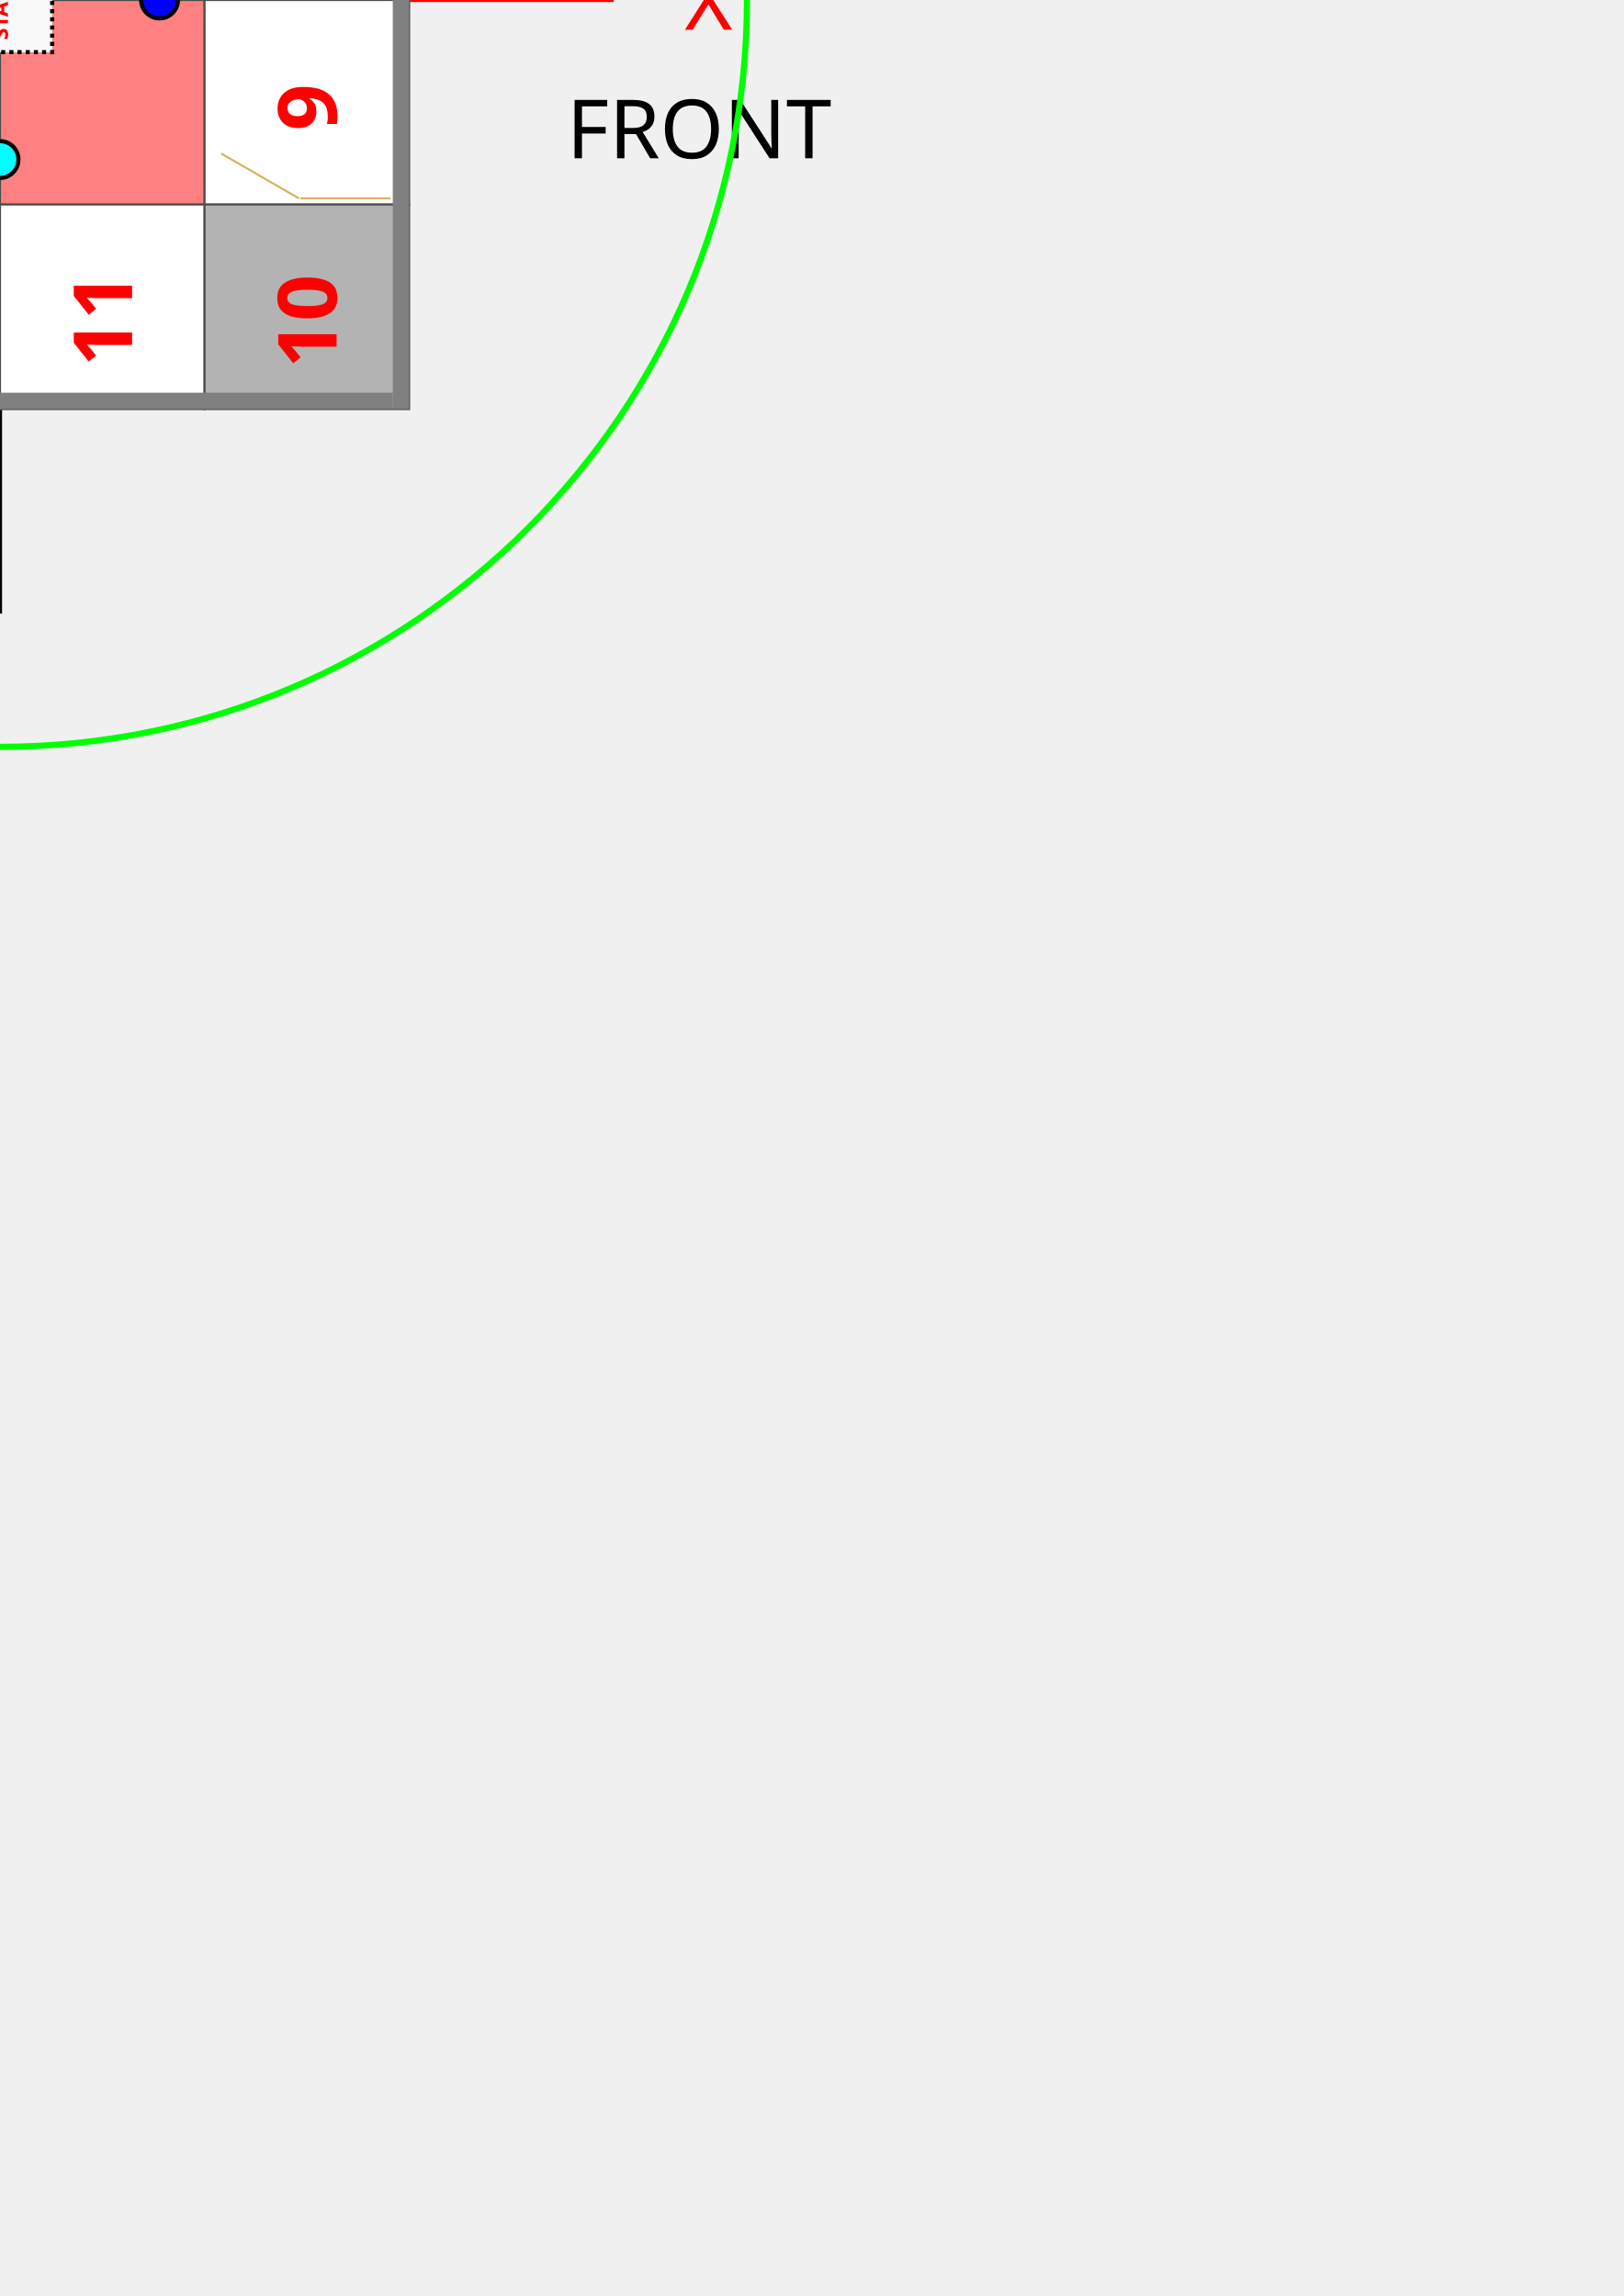
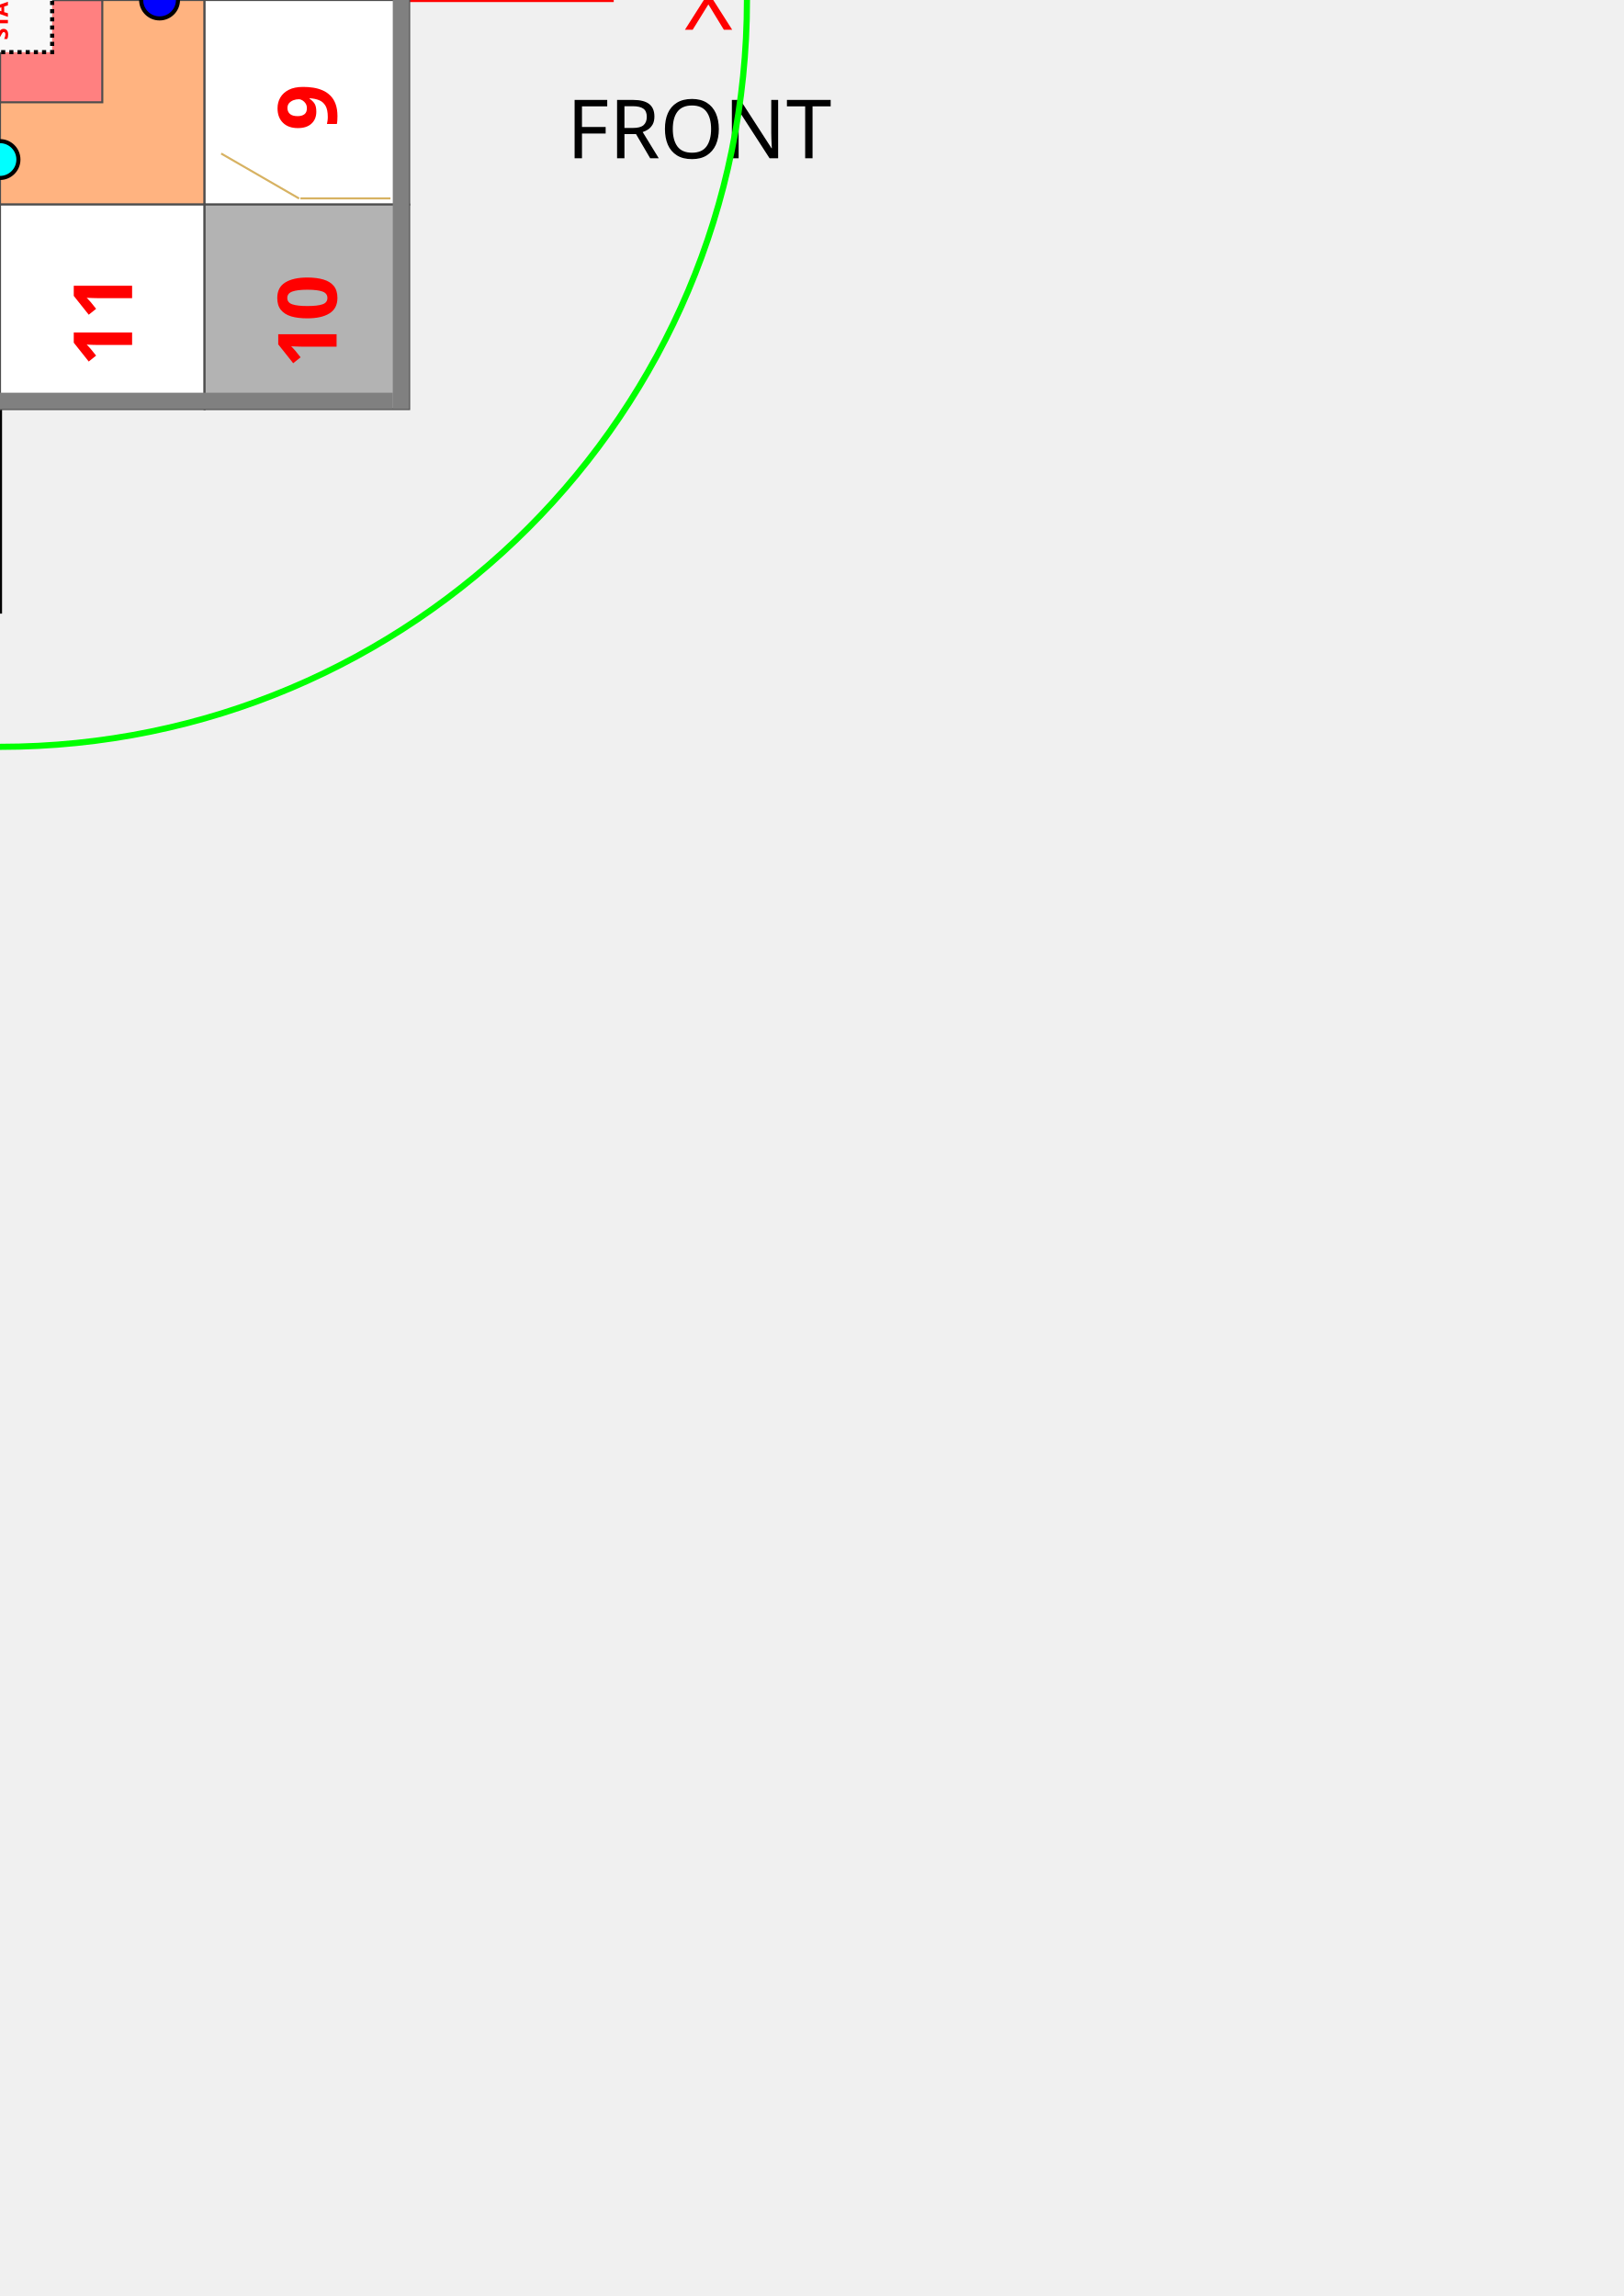
<svg xmlns="http://www.w3.org/2000/svg" width="210mm" height="297mm" viewBox="0 0 210 297" version="1.1" id="svg8">
  <defs id="defs2">
    <marker orient="auto" refY="0" refX="0" id="Arrow1Send" style="overflow:visible">
      <path id="path951" d="M 0,0 5,-5 -12.5,0 5,5 Z" style="fill:#0000ff;fill-opacity:1;fill-rule:evenodd;stroke:#0000ff;stroke-width:1pt;stroke-opacity:1" transform="matrix(-0.2,0,0,-0.2,-1.2,0)" />
    </marker>
    <marker orient="auto" refY="0" refX="0" id="Arrow1Mend" style="overflow:visible">
      <path id="path945" d="M 0,0 5,-5 -12.5,0 5,5 Z" style="fill:#000000;fill-opacity:1;fill-rule:evenodd;stroke:#000000;stroke-width:1pt;stroke-opacity:1" transform="matrix(-0.4,0,0,-0.4,-4,0)" />
    </marker>
    <marker orient="auto" refY="0" refX="0" id="Arrow1Send-7" style="overflow:visible">
      <path id="path951-8" d="M 0,0 5,-5 -12.5,0 5,5 Z" style="fill:#000000;fill-opacity:1;fill-rule:evenodd;stroke:#000000;stroke-width:1pt;stroke-opacity:1" transform="matrix(-0.2,0,0,-0.2,-1.2,0)" />
    </marker>
    <marker orient="auto" refY="0" refX="0" id="Arrow1Send-2" style="overflow:visible">
      <path id="path951-86" d="M 0,0 5,-5 -12.5,0 5,5 Z" style="fill:#0000ff;fill-opacity:1;fill-rule:evenodd;stroke:#0000ff;stroke-width:1pt;stroke-opacity:1" transform="matrix(-0.2,0,0,-0.2,-1.2,0)" />
    </marker>
    <marker orient="auto" refY="0" refX="0" id="Arrow1Send-2-3" style="overflow:visible">
      <path id="path951-86-8" d="M 0,0 5,-5 -12.5,0 5,5 Z" style="fill:#0000ff;fill-opacity:1;fill-rule:evenodd;stroke:#0000ff;stroke-width:1pt;stroke-opacity:1" transform="matrix(-0.2,0,0,-0.2,-1.2,0)" />
    </marker>
    <marker orient="auto" refY="0" refX="0" id="Arrow1Send-6" style="overflow:visible">
      <path id="path951-1" d="M 0,0 5,-5 -12.5,0 5,5 Z" style="fill:#0000ff;fill-opacity:1;fill-rule:evenodd;stroke:#0000ff;stroke-width:1pt;stroke-opacity:1" transform="matrix(-0.2,0,0,-0.2,-1.2,0)" />
    </marker>
    <marker orient="auto" refY="0" refX="0" id="Arrow1Send-1" style="overflow:visible">
      <path id="path951-7" d="M 0,0 5,-5 -12.5,0 5,5 Z" style="fill:#0000ff;fill-opacity:1;fill-rule:evenodd;stroke:#0000ff;stroke-width:1pt;stroke-opacity:1" transform="matrix(-0.2,0,0,-0.2,-1.2,0)" />
    </marker>
    <clipPath clipPathUnits="userSpaceOnUse" id="clipPath1798">
      <rect style="fill:none;fill-opacity:1;stroke:#0000ff;stroke-width:0.265;stroke-miterlimit:4;stroke-dasharray:none;stroke-dashoffset:0;stroke-opacity:1" id="rect1800" width="105.833" height="81.227" x="292.911" y="246.135" />
    </clipPath>
    <marker orient="auto" refY="0" refX="0" id="Arrow1Send-66" style="overflow:visible">
      <path id="path951-6" d="M 0,0 5,-5 -12.5,0 5,5 Z" style="fill:#000000;fill-opacity:1;fill-rule:evenodd;stroke:#000000;stroke-width:1pt;stroke-opacity:1" transform="matrix(-0.2,0,0,-0.2,-1.2,0)" />
    </marker>
    <marker orient="auto" refY="0" refX="0" id="Arrow1Send-6-8" style="overflow:visible">
      <path id="path951-1-5" d="M 0,0 5,-5 -12.5,0 5,5 Z" style="fill:#000000;fill-opacity:1;fill-rule:evenodd;stroke:#000000;stroke-width:1pt;stroke-opacity:1" transform="matrix(-0.2,0,0,-0.2,-1.2,0)" />
    </marker>
    <marker orient="auto" refY="0" refX="0" id="Arrow1Send-1-7" style="overflow:visible">
      <path id="path951-7-2" d="M 0,0 5,-5 -12.5,0 5,5 Z" style="fill:#000000;fill-opacity:1;fill-rule:evenodd;stroke:#000000;stroke-width:1pt;stroke-opacity:1" transform="matrix(-0.2,0,0,-0.2,-1.2,0)" />
    </marker>
  </defs>
  <g id="layer1" transform="translate(0,297)">
    <g id="g849">
      <text xml:space="preserve" style="font-style:normal;font-weight:normal;font-size:10.583px;line-height:1.25;font-family:sans-serif;fill:#ff0000;fill-opacity:1;stroke:none;stroke-width:0.265" x="88.541" y="-293.153" id="text3053">
        <tspan id="tspan3051" x="88.541" y="-293.153" style="fill:#ff0000;stroke-width:0.265">X</tspan>
      </text>
      <text xml:space="preserve" style="font-style:normal;font-weight:normal;font-size:10.583px;line-height:1.25;font-family:sans-serif;fill:#00ff00;fill-opacity:1;stroke:none;stroke-width:0.265" x="-3.256" y="-380.189" id="text3053-4">
        <tspan id="tspan3051-8" x="-3.256" y="-380.189" style="fill:#00ff00;stroke-width:0.265">Y</tspan>
      </text>
      <text xml:space="preserve" style="font-style:normal;font-weight:normal;font-size:10.583px;line-height:1.25;font-family:sans-serif;fill:#000000;fill-opacity:1;stroke:none;stroke-width:0.265" x="15.254" y="-373.493" id="text1795">
        <tspan id="tspan1793" x="15.254" y="-373.493" style="stroke-width:0.265">RIGHT</tspan>
      </text>
      <text xml:space="preserve" style="font-style:normal;font-weight:normal;font-size:10.583px;line-height:1.25;font-family:sans-serif;fill:#000000;fill-opacity:1;stroke:none;stroke-width:0.265" x="-40.684" y="-218.735" id="text1799">
        <tspan id="tspan1797" x="-40.684" y="-218.735" style="stroke-width:0.265">LEFT</tspan>
      </text>
      <text xml:space="preserve" style="font-style:normal;font-weight:normal;font-size:10.583px;line-height:1.25;font-family:sans-serif;fill:#000000;fill-opacity:1;stroke:none;stroke-width:0.265" x="73.287" y="-276.525" id="text1803">
        <tspan id="tspan1801" x="73.287" y="-276.525" style="stroke-width:0.265">FRONT</tspan>
      </text>
      <text xml:space="preserve" style="font-style:normal;font-weight:normal;font-size:10.583px;line-height:1.25;font-family:sans-serif;fill:#000000;fill-opacity:1;stroke:none;stroke-width:0.265" x="-99.444" y="-307.819" id="text1807">
        <tspan id="tspan1805" x="-99.444" y="-307.819" style="stroke-width:0.265">BACK</tspan>
      </text>
      <g id="g1100" transform="translate(-98.83055,-89.55675)">
        <path style="fill:none;stroke:#ff0000;stroke-width:0.529;stroke-linecap:butt;stroke-linejoin:miter;stroke-miterlimit:4;stroke-dasharray:none;stroke-opacity:1" d="M 98.831,-207.443 H 178.206" id="path2557" />
        <path style="fill:none;stroke:#00ff00;stroke-width:0.529;stroke-linecap:butt;stroke-linejoin:miter;stroke-miterlimit:4;stroke-dasharray:none;stroke-opacity:1" d="m 98.831,-207.443 v -79.375" id="path2557-5" />
        <path style="fill:none;stroke:#000000;stroke-width:0.529;stroke-linecap:butt;stroke-linejoin:miter;stroke-miterlimit:4;stroke-dasharray:none;stroke-opacity:1" d="M 19.456,-207.443 H 98.831" id="path2557-7" />
        <path style="fill:none;stroke:#000000;stroke-width:0.529;stroke-linecap:butt;stroke-linejoin:miter;stroke-miterlimit:4;stroke-dasharray:none;stroke-opacity:1" d="m 98.831,-128.068 v -79.375" id="path2557-5-6" />
      </g>
-       <path style="fill:#b3b3b3;fill-opacity:1;stroke:#4d4d4d;stroke-width:0.265px;stroke-linecap:butt;stroke-linejoin:miter;stroke-opacity:1" d="m 21.167,-318.167 -1.2e-5,42.333 -42.333,2e-5 1.3e-5,-42.333 z" id="path2332-8-62" />
-       <rect style="fill:#000000;fill-opacity:0.196;stroke:#000000;stroke-width:0.605;stroke-miterlimit:4;stroke-dasharray:1.21, 0.605;stroke-dashoffset:0;stroke-opacity:1" id="rect1243" width="13.494" height="13.494" x="290.253" y="-6.747" transform="rotate(-90)" />
-       <rect style="fill:#b3b3b3;fill-opacity:1;fill-rule:evenodd;stroke:#4d4d4d;stroke-width:0.265;stroke-linecap:round;stroke-dasharray:none;stroke-opacity:1" id="rect1" width="26.458" height="26.458" x="-52.917" y="-349.917" />
-       <rect style="fill:#ffffff;fill-opacity:1;fill-rule:evenodd;stroke:#4d4d4d;stroke-width:0.265;stroke-linecap:round;stroke-dasharray:none;stroke-opacity:1" id="rect1-8" width="26.458" height="26.458" x="-26.458" y="-349.917" />
-       <rect style="fill:#b3b3b3;fill-opacity:1;fill-rule:evenodd;stroke:#4d4d4d;stroke-width:0.265;stroke-linecap:round;stroke-dasharray:none;stroke-opacity:1" id="rect1-8-4" width="26.458" height="26.458" x="-4.5117185e-06" y="-349.917" />
-       <rect style="fill:#ffffff;fill-opacity:1;fill-rule:evenodd;stroke:#4d4d4d;stroke-width:0.265;stroke-linecap:round;stroke-dasharray:none;stroke-opacity:1" id="rect1-8-4-9" width="26.458" height="26.458" x="26.458" y="-349.917" />
-       <rect style="fill:#ffffff;fill-opacity:1;fill-rule:evenodd;stroke:#4d4d4d;stroke-width:0.265;stroke-linecap:round;stroke-dasharray:none;stroke-opacity:1" id="rect2" width="26.458" height="26.458" x="-52.917" y="-323.458" />
-       <rect style="fill:#ff8080;fill-opacity:1;fill-rule:evenodd;stroke:#4d4d4d;stroke-width:0.265;stroke-linecap:round;stroke-dasharray:none;stroke-opacity:1" id="rect3" width="26.458" height="26.458" x="-26.458" y="-323.458" />
-       <rect style="fill:#ff8080;fill-opacity:1;fill-rule:evenodd;stroke:#4d4d4d;stroke-width:0.265;stroke-linecap:round;stroke-dasharray:none;stroke-opacity:1" id="rect4" width="26.458" height="26.458" x="-4.5117185e-06" y="-323.458" />
-       <rect style="fill:#b3b3b3;fill-opacity:1;fill-rule:evenodd;stroke:#4d4d4d;stroke-width:0.265;stroke-linecap:round;stroke-dasharray:none;stroke-opacity:1" id="rect5" width="26.458" height="26.458" x="26.458" y="-323.458" />
-       <rect style="fill:#b3b3b3;fill-opacity:1;fill-rule:evenodd;stroke:#4d4d4d;stroke-width:0.265;stroke-linecap:round;stroke-dasharray:none;stroke-opacity:1" id="rect6" width="26.458" height="26.458" x="-52.917" y="-297" />
-       <rect style="fill:#ff8080;fill-opacity:1;fill-rule:evenodd;stroke:#4d4d4d;stroke-width:0.265;stroke-linecap:round;stroke-dasharray:none;stroke-opacity:1" id="rect7" width="26.458" height="26.458" x="-26.458" y="-297" />
-       <rect style="fill:#ff8080;fill-opacity:1;fill-rule:evenodd;stroke:#4d4d4d;stroke-width:0.265;stroke-linecap:round;stroke-dasharray:none;stroke-opacity:1" id="rect8" width="26.458" height="26.458" x="-4.5117185e-06" y="-297" />
-       <rect style="fill:#ffffff;fill-opacity:1;fill-rule:evenodd;stroke:#4d4d4d;stroke-width:0.265;stroke-linecap:round;stroke-dasharray:none;stroke-opacity:1" id="rect9" width="26.458" height="26.458" x="26.458" y="-297" />
-       <rect style="fill:#ffffff;fill-opacity:1;fill-rule:evenodd;stroke:#4d4d4d;stroke-width:0.265;stroke-linecap:round;stroke-dasharray:none;stroke-opacity:1" id="rect10" width="26.458" height="26.458" x="-52.917" y="-270.542" />
-       <rect style="fill:#b3b3b3;fill-opacity:1;fill-rule:evenodd;stroke:#4d4d4d;stroke-width:0.265;stroke-linecap:round;stroke-dasharray:none;stroke-opacity:1" id="rect11" width="26.458" height="26.458" x="-26.458" y="-270.542" />
-       <rect style="fill:#ffffff;fill-opacity:1;fill-rule:evenodd;stroke:#4d4d4d;stroke-width:0.265;stroke-linecap:round;stroke-dasharray:none;stroke-opacity:1" id="rect12" width="26.458" height="26.458" x="-4.5117185e-06" y="-270.542" />
-       <rect style="fill:#b3b3b3;fill-opacity:1;fill-rule:evenodd;stroke:#4d4d4d;stroke-width:0.265;stroke-linecap:round;stroke-dasharray:none;stroke-opacity:1" id="rect13" width="26.458" height="26.458" x="26.458" y="-270.542" />
-       <rect style="fill:#f9f9f9;fill-opacity:1;stroke:#000000;stroke-width:0.529;stroke-miterlimit:4;stroke-dasharray:0.529, 0.529;stroke-dashoffset:0;stroke-opacity:1" id="rect1243-9" width="13.494" height="13.494" x="290.253" y="-6.747" transform="rotate(-90)" />
-       <text xml:space="preserve" style="font-style:normal;font-weight:normal;font-size:10.583px;line-height:1.25;font-family:sans-serif;fill:#000000;fill-opacity:1;stroke:none;stroke-width:0.265" x="253.37" y="-35.83" id="text2597" transform="rotate(-90)">
-         <tspan id="tspan2595" x="253.37" y="-35.83" style="font-weight:bold;fill:#ff0000;stroke-width:0.265">1</tspan>
-       </text>
-       <text xml:space="preserve" style="font-style:normal;font-weight:normal;font-size:10.583px;line-height:1.25;font-family:sans-serif;fill:#000000;fill-opacity:1;stroke:none;stroke-width:0.265" x="279.794" y="-35.765" id="text2597-9" transform="rotate(-90)">
-         <tspan id="tspan2595-5" x="279.794" y="-35.765" style="font-weight:bold;fill:#ff0000;stroke-width:0.265">2</tspan>
-       </text>
-       <text xml:space="preserve" style="font-style:normal;font-weight:normal;font-size:10.583px;line-height:1.25;font-family:sans-serif;fill:#000000;fill-opacity:1;stroke:none;stroke-width:0.265" x="306.47" y="-35.84" id="text2597-9-8" transform="rotate(-90)">
-         <tspan id="tspan2595-5-3" x="306.47" y="-35.84" style="font-weight:bold;fill:#ff0000;stroke-width:0.265">3</tspan>
-       </text>
-       <text xml:space="preserve" style="font-style:normal;font-weight:normal;font-size:10.583px;line-height:1.25;font-family:sans-serif;fill:#000000;fill-opacity:1;stroke:none;stroke-width:0.265" x="332.918" y="-35.851" id="text2597-9-8-8" transform="rotate(-90)">
-         <tspan id="tspan2595-5-3-3" x="332.918" y="-35.851" style="font-weight:bold;fill:#ff0000;stroke-width:0.265">4</tspan>
-       </text>
-       <text xml:space="preserve" style="font-style:normal;font-weight:normal;font-size:10.583px;line-height:1.25;font-family:sans-serif;fill:#000000;fill-opacity:1;stroke:none;stroke-width:0.265" x="332.848" y="17.069" id="text2597-9-8-8-2-9" transform="rotate(-90)">
-         <tspan id="tspan2595-5-3-3-8-7" x="332.848" y="17.069" style="font-weight:bold;fill:#ff0000;stroke-width:0.265">6</tspan>
-       </text>
-       <text xml:space="preserve" style="font-style:normal;font-weight:normal;font-size:10.583px;line-height:1.25;font-family:sans-serif;fill:#000000;fill-opacity:1;stroke:none;stroke-width:0.265" x="332.866" y="43.535" id="text2597-9-8-8-2-9-5" transform="rotate(-90)">
-         <tspan id="tspan2595-5-3-3-8-7-1" x="332.866" y="43.535" style="font-weight:bold;fill:#ff0000;stroke-width:0.265">7</tspan>
-       </text>
-       <text xml:space="preserve" style="font-style:normal;font-weight:normal;font-size:10.583px;line-height:1.25;font-family:sans-serif;fill:#000000;fill-opacity:1;stroke:none;stroke-width:0.265" x="306.467" y="43.535" id="text2597-9-8-8-2-9-5-7" transform="rotate(-90)">
-         <tspan id="tspan2595-5-3-3-8-7-1-8" x="306.467" y="43.535" style="font-weight:bold;fill:#ff0000;stroke-width:0.265">8</tspan>
-       </text>
-       <text xml:space="preserve" style="font-style:normal;font-weight:normal;font-size:10.583px;line-height:1.25;font-family:sans-serif;fill:#000000;fill-opacity:1;stroke:none;stroke-width:0.265" x="280.086" y="43.537" id="text2597-9-8-8-2-9-5-7-5" transform="rotate(-90)">
-         <tspan id="tspan2595-5-3-3-8-7-1-8-5" x="280.086" y="43.537" style="font-weight:bold;fill:#ff0000;stroke-width:0.265">9</tspan>
-       </text>
-       <text xml:space="preserve" style="font-style:normal;font-weight:normal;font-size:10.583px;line-height:1.25;font-family:sans-serif;fill:#000000;fill-opacity:1;stroke:none;stroke-width:0.265" x="249.391" y="43.532" id="text2597-9-8-8-2-9-5-7-5-1" transform="rotate(-90)">
-         <tspan id="tspan2595-5-3-3-8-7-1-8-5-4" x="249.391" y="43.532" style="font-weight:bold;fill:#ff0000;stroke-width:0.265">10</tspan>
-       </text>
-       <text xml:space="preserve" style="font-style:normal;font-weight:normal;font-size:10.583px;line-height:1.25;font-family:sans-serif;fill:#000000;fill-opacity:1;stroke:none;stroke-width:0.265" x="332.848" y="-9.462" id="text2597-9-8-8-2" transform="rotate(-90)">
-         <tspan id="tspan2595-5-3-3-8" x="332.848" y="-9.462" style="font-weight:bold;fill:#ff0000;stroke-width:0.265">5</tspan>
-       </text>
-       <text xml:space="preserve" style="font-style:normal;font-weight:normal;font-size:10.583px;line-height:1.25;font-family:sans-serif;fill:#000000;fill-opacity:1;stroke:none;stroke-width:0.265" x="249.608" y="17.087" id="text13" transform="rotate(-90)">
-         <tspan id="tspan13" x="249.608" y="17.087" style="font-weight:bold;fill:#ff0000;stroke-width:0.265">11</tspan>
-       </text>
-       <text xml:space="preserve" style="font-style:normal;font-weight:normal;font-size:10.583px;line-height:1.25;font-family:sans-serif;fill:#000000;fill-opacity:1;stroke:none;stroke-width:0.265" x="249.365" y="-9.307" id="text14" transform="rotate(-90)">
-         <tspan id="tspan14" x="249.365" y="-9.307" style="font-weight:bold;fill:#ff0000;stroke-width:0.265">12</tspan>
-       </text>
-       <text xml:space="preserve" style="font-style:normal;font-weight:normal;font-size:2.822px;line-height:1.25;font-family:sans-serif;fill:#000000;fill-opacity:1;stroke:none;stroke-width:0.265" x="291.828" y="1.026" id="text15" transform="rotate(-90)">
-         <tspan id="tspan15" x="291.828" y="1.026" style="font-weight:bold;font-size:2.822px;fill:#ff0000;stroke-width:0.265">START</tspan>
-       </text>
-       <g id="g16">
-         <rect y="-349.917" x="50.8" height="105.833" width="2.117" id="rect971-4-6-6-6-5-3-5" style="fill:#808080;fill-opacity:1;stroke:none;stroke-width:2.892;stroke-miterlimit:4;stroke-dasharray:none;stroke-dashoffset:0;stroke-opacity:1" />
-         <rect transform="rotate(-90)" y="-50.8" x="244.083" height="101.6" width="2.117" id="rect971-4-6-6-6-5-3" style="fill:#808080;fill-opacity:1;stroke:none;stroke-width:2.892;stroke-miterlimit:4;stroke-dasharray:none;stroke-dashoffset:0;stroke-opacity:1" />
-         <rect transform="rotate(-90)" y="-50.8" x="347.8" height="101.6" width="2.117" id="rect971-4-6-6-6" style="fill:#808080;fill-opacity:1;stroke:none;stroke-width:2.892;stroke-miterlimit:4;stroke-dasharray:none;stroke-dashoffset:0;stroke-opacity:1" />
-         <rect transform="scale(-1)" y="244.083" x="50.8" height="105.833" width="2.117" id="rect971-4-6-6-6-5" style="fill:#808080;fill-opacity:1;stroke:none;stroke-width:2.892;stroke-miterlimit:4;stroke-dasharray:none;stroke-dashoffset:0;stroke-opacity:1" />
-       </g>
-       <circle style="fill:#ffff00;fill-opacity:1;stroke:#000000;stroke-width:0.529;stroke-miterlimit:4;stroke-dasharray:none;stroke-dashoffset:0;stroke-opacity:1" id="path2815-3-3-7" cx="-20.637" cy="-297" r="2.381" />
-       <g id="g1" transform="translate(-11.47163)">
-         <rect transform="scale(-1)" y="322.532" x="27.384" height="0.265" width="11.642" id="rect17" style="fill:#d7b262;fill-opacity:1;stroke:none;stroke-width:0.01;stroke-miterlimit:4;stroke-dasharray:none;stroke-dashoffset:0;stroke-opacity:1" />
-         <rect transform="matrix(0.8660254,0.5,0.5,-0.8660254,0,0)" y="265.71" x="-184.913" height="0.265" width="11.642" id="rect14" style="fill:#d7b262;fill-opacity:1;stroke:none;stroke-width:0.01;stroke-miterlimit:4;stroke-dasharray:none;stroke-dashoffset:0;stroke-opacity:1" />
-       </g>
-       <circle style="fill:#ff00ff;fill-opacity:1;stroke:#000000;stroke-width:0.529;stroke-miterlimit:4;stroke-dasharray:none;stroke-dashoffset:0;stroke-opacity:1" id="circle22" cx="-317.638" cy="8.4472658e-06" r="2.381" transform="rotate(90)" />
-       <circle style="fill:#0000ff;fill-opacity:1;stroke:#000000;stroke-width:0.529;stroke-miterlimit:4;stroke-dasharray:none;stroke-dashoffset:0;stroke-opacity:1" id="circle23" cx="-20.637" cy="297" r="2.381" transform="scale(-1)" />
      <circle style="fill:none;stroke:#00ff00;stroke-width:0.794" id="path1905" cx="-297" cy="9.4824218e-06" r="96.606" transform="rotate(90)" />
-       <circle style="fill:#00ffff;fill-opacity:1;stroke:#000000;stroke-width:0.529;stroke-miterlimit:4;stroke-dasharray:none;stroke-dashoffset:0;stroke-opacity:1" id="circle24" cx="276.363" cy="-8.4472658e-06" r="2.381" transform="rotate(-90)" />
      <g id="g3063" transform="translate(20.97638,-63.68244)" style="stroke:#000000">
        <circle style="fill:none;stroke:#000000;stroke-width:0.265" id="path3667-5" cx="-36.564" cy="-300.64" r="5.821" />
        <circle style="fill:none;stroke:#000000;stroke-width:0.265" id="path3667" cx="-36.564" cy="-300.64" r="3.797" />
      </g>
-       <g id="g26" transform="rotate(90,5.735805,-302.7359)">
-         <rect transform="scale(-1)" y="322.532" x="27.384" height="0.265" width="11.642" id="rect25" style="fill:#d7b262;fill-opacity:1;stroke:none;stroke-width:0.01;stroke-miterlimit:4;stroke-dasharray:none;stroke-dashoffset:0;stroke-opacity:1" />
-         <rect transform="matrix(0.8660254,0.5,0.5,-0.8660254,0,0)" y="265.71" x="-184.913" height="0.265" width="11.642" id="rect26" style="fill:#d7b262;fill-opacity:1;stroke:none;stroke-width:0.01;stroke-miterlimit:4;stroke-dasharray:none;stroke-dashoffset:0;stroke-opacity:1" />
-       </g>
-       <g id="g28" transform="rotate(180,5.735807,-297)">
-         <rect transform="scale(-1)" y="322.532" x="27.384" height="0.265" width="11.642" id="rect27" style="fill:#d7b262;fill-opacity:1;stroke:none;stroke-width:0.01;stroke-miterlimit:4;stroke-dasharray:none;stroke-dashoffset:0;stroke-opacity:1" />
-         <rect transform="matrix(0.8660254,0.5,0.5,-0.8660254,0,0)" y="265.71" x="-184.913" height="0.265" width="11.642" id="rect28" style="fill:#d7b262;fill-opacity:1;stroke:none;stroke-width:0.01;stroke-miterlimit:4;stroke-dasharray:none;stroke-dashoffset:0;stroke-opacity:1" />
-       </g>
-       <g id="g30" transform="rotate(-90,5.735807,-291.2642)">
-         <rect transform="scale(-1)" y="322.532" x="27.384" height="0.265" width="11.642" id="rect29" style="fill:#d7b262;fill-opacity:1;stroke:none;stroke-width:0.01;stroke-miterlimit:4;stroke-dasharray:none;stroke-dashoffset:0;stroke-opacity:1" />
-         <rect transform="matrix(0.8660254,0.5,0.5,-0.8660254,0,0)" y="265.71" x="-184.913" height="0.265" width="11.642" id="rect30" style="fill:#d7b262;fill-opacity:1;stroke:none;stroke-width:0.01;stroke-miterlimit:4;stroke-dasharray:none;stroke-dashoffset:0;stroke-opacity:1" />
+       <g id="g19">
+         <path style="fill:#b3b3b3;fill-opacity:1;stroke:#4d4d4d;stroke-width:0.265px;stroke-linecap:butt;stroke-linejoin:miter;stroke-opacity:1" d="m 21.167,-318.167 -1.2e-5,42.333 -42.333,2e-5 1.3e-5,-42.333 z" id="path2332-8-62" />
+         <rect style="fill:#000000;fill-opacity:0.196;stroke:#000000;stroke-width:0.605;stroke-miterlimit:4;stroke-dasharray:1.21, 0.605;stroke-dashoffset:0;stroke-opacity:1" id="rect1243" width="13.494" height="13.494" x="290.253" y="-6.747" transform="rotate(-90)" />
+         <rect style="fill:#b3b3b3;fill-opacity:1;fill-rule:evenodd;stroke:#4d4d4d;stroke-width:0.265;stroke-linecap:round;stroke-dasharray:none;stroke-opacity:1" id="rect1" width="26.458" height="26.458" x="-52.917" y="-349.917" />
+         <rect style="fill:#ffffff;fill-opacity:1;fill-rule:evenodd;stroke:#4d4d4d;stroke-width:0.265;stroke-linecap:round;stroke-dasharray:none;stroke-opacity:1" id="rect1-8" width="26.458" height="26.458" x="-26.458" y="-349.917" />
+         <rect style="fill:#b3b3b3;fill-opacity:1;fill-rule:evenodd;stroke:#4d4d4d;stroke-width:0.265;stroke-linecap:round;stroke-dasharray:none;stroke-opacity:1" id="rect1-8-4" width="26.458" height="26.458" x="-4.5117185e-06" y="-349.917" />
+         <rect style="fill:#ffffff;fill-opacity:1;fill-rule:evenodd;stroke:#4d4d4d;stroke-width:0.265;stroke-linecap:round;stroke-dasharray:none;stroke-opacity:1" id="rect1-8-4-9" width="26.458" height="26.458" x="26.458" y="-349.917" />
+         <rect style="fill:#ffffff;fill-opacity:1;fill-rule:evenodd;stroke:#4d4d4d;stroke-width:0.265;stroke-linecap:round;stroke-dasharray:none;stroke-opacity:1" id="rect2" width="26.458" height="26.458" x="-52.917" y="-323.458" />
+         <rect style="fill:#ffb380;fill-opacity:1;fill-rule:evenodd;stroke:#4d4d4d;stroke-width:0.265;stroke-linecap:round;stroke-dasharray:none;stroke-opacity:1" id="rect3" width="26.458" height="26.458" x="-26.458" y="-323.458" />
+         <rect style="fill:#ffb380;fill-opacity:1;fill-rule:evenodd;stroke:#4d4d4d;stroke-width:0.265;stroke-linecap:round;stroke-dasharray:none;stroke-opacity:1" id="rect4" width="26.458" height="26.458" x="-4.5117185e-06" y="-323.458" />
+         <rect style="fill:#b3b3b3;fill-opacity:1;fill-rule:evenodd;stroke:#4d4d4d;stroke-width:0.265;stroke-linecap:round;stroke-dasharray:none;stroke-opacity:1" id="rect5" width="26.458" height="26.458" x="26.458" y="-323.458" />
+         <rect style="fill:#b3b3b3;fill-opacity:1;fill-rule:evenodd;stroke:#4d4d4d;stroke-width:0.265;stroke-linecap:round;stroke-dasharray:none;stroke-opacity:1" id="rect6" width="26.458" height="26.458" x="-52.917" y="-297" />
+         <rect style="fill:#ffb380;fill-opacity:1;fill-rule:evenodd;stroke:#4d4d4d;stroke-width:0.265;stroke-linecap:round;stroke-dasharray:none;stroke-opacity:1" id="rect7" width="26.458" height="26.458" x="-26.458" y="-297" />
+         <rect style="fill:#ffb380;fill-opacity:1;fill-rule:evenodd;stroke:#4d4d4d;stroke-width:0.265;stroke-linecap:round;stroke-dasharray:none;stroke-opacity:1" id="rect8" width="26.458" height="26.458" x="-4.5117185e-06" y="-297" />
+         <rect style="fill:#ffffff;fill-opacity:1;fill-rule:evenodd;stroke:#4d4d4d;stroke-width:0.265;stroke-linecap:round;stroke-dasharray:none;stroke-opacity:1" id="rect9" width="26.458" height="26.458" x="26.458" y="-297" />
+         <rect style="fill:#ffffff;fill-opacity:1;fill-rule:evenodd;stroke:#4d4d4d;stroke-width:0.265;stroke-linecap:round;stroke-dasharray:none;stroke-opacity:1" id="rect10" width="26.458" height="26.458" x="-52.917" y="-270.542" />
+         <rect style="fill:#b3b3b3;fill-opacity:1;fill-rule:evenodd;stroke:#4d4d4d;stroke-width:0.265;stroke-linecap:round;stroke-dasharray:none;stroke-opacity:1" id="rect11" width="26.458" height="26.458" x="-26.458" y="-270.542" />
+         <rect style="fill:#ffffff;fill-opacity:1;fill-rule:evenodd;stroke:#4d4d4d;stroke-width:0.265;stroke-linecap:round;stroke-dasharray:none;stroke-opacity:1" id="rect12" width="26.458" height="26.458" x="-4.5117185e-06" y="-270.542" />
+         <rect style="fill:#b3b3b3;fill-opacity:1;fill-rule:evenodd;stroke:#4d4d4d;stroke-width:0.265;stroke-linecap:round;stroke-dasharray:none;stroke-opacity:1" id="rect13" width="26.458" height="26.458" x="26.458" y="-270.542" />
+         <rect style="fill:#ff8080;fill-opacity:1;fill-rule:evenodd;stroke:#4d4d4d;stroke-width:0.265;stroke-linecap:round;stroke-dasharray:none;stroke-opacity:1" id="rect16" width="13.229" height="13.229" x="-4.5117185e-06" y="-297" />
+         <rect style="fill:#ff8080;fill-opacity:1;fill-rule:evenodd;stroke:#4d4d4d;stroke-width:0.265;stroke-linecap:round;stroke-dasharray:none;stroke-opacity:1" id="rect19" width="13.229" height="13.229" x="-4.5117185e-06" y="-310.229" />
+         <rect style="fill:#ff8080;fill-opacity:1;fill-rule:evenodd;stroke:#4d4d4d;stroke-width:0.265;stroke-linecap:round;stroke-dasharray:none;stroke-opacity:1" id="rect15" width="13.229" height="13.229" x="-13.229" y="-310.229" />
+         <rect style="fill:#ff8080;fill-opacity:1;fill-rule:evenodd;stroke:#4d4d4d;stroke-width:0.265;stroke-linecap:round;stroke-dasharray:none;stroke-opacity:1" id="rect18" width="13.229" height="13.229" x="-13.229" y="-297" />
+         <rect style="fill:#f9f9f9;fill-opacity:1;stroke:#000000;stroke-width:0.529;stroke-miterlimit:4;stroke-dasharray:0.529, 0.529;stroke-dashoffset:0;stroke-opacity:1" id="rect1243-9" width="13.494" height="13.494" x="290.253" y="-6.747" transform="rotate(-90)" />
+         <text xml:space="preserve" style="font-style:normal;font-weight:normal;font-size:10.583px;line-height:1.25;font-family:sans-serif;fill:#000000;fill-opacity:1;stroke:none;stroke-width:0.265" x="253.37" y="-35.83" id="text2597" transform="rotate(-90)">
+           <tspan id="tspan2595" x="253.37" y="-35.83" style="font-weight:bold;fill:#ff0000;stroke-width:0.265">1</tspan>
+         </text>
+         <text xml:space="preserve" style="font-style:normal;font-weight:normal;font-size:10.583px;line-height:1.25;font-family:sans-serif;fill:#000000;fill-opacity:1;stroke:none;stroke-width:0.265" x="279.794" y="-35.765" id="text2597-9" transform="rotate(-90)">
+           <tspan id="tspan2595-5" x="279.794" y="-35.765" style="font-weight:bold;fill:#ff0000;stroke-width:0.265">2</tspan>
+         </text>
+         <text xml:space="preserve" style="font-style:normal;font-weight:normal;font-size:10.583px;line-height:1.25;font-family:sans-serif;fill:#000000;fill-opacity:1;stroke:none;stroke-width:0.265" x="306.47" y="-35.84" id="text2597-9-8" transform="rotate(-90)">
+           <tspan id="tspan2595-5-3" x="306.47" y="-35.84" style="font-weight:bold;fill:#ff0000;stroke-width:0.265">3</tspan>
+         </text>
+         <text xml:space="preserve" style="font-style:normal;font-weight:normal;font-size:10.583px;line-height:1.25;font-family:sans-serif;fill:#000000;fill-opacity:1;stroke:none;stroke-width:0.265" x="332.918" y="-35.851" id="text2597-9-8-8" transform="rotate(-90)">
+           <tspan id="tspan2595-5-3-3" x="332.918" y="-35.851" style="font-weight:bold;fill:#ff0000;stroke-width:0.265">4</tspan>
+         </text>
+         <text xml:space="preserve" style="font-style:normal;font-weight:normal;font-size:10.583px;line-height:1.25;font-family:sans-serif;fill:#000000;fill-opacity:1;stroke:none;stroke-width:0.265" x="332.848" y="17.069" id="text2597-9-8-8-2-9" transform="rotate(-90)">
+           <tspan id="tspan2595-5-3-3-8-7" x="332.848" y="17.069" style="font-weight:bold;fill:#ff0000;stroke-width:0.265">6</tspan>
+         </text>
+         <text xml:space="preserve" style="font-style:normal;font-weight:normal;font-size:10.583px;line-height:1.25;font-family:sans-serif;fill:#000000;fill-opacity:1;stroke:none;stroke-width:0.265" x="332.866" y="43.535" id="text2597-9-8-8-2-9-5" transform="rotate(-90)">
+           <tspan id="tspan2595-5-3-3-8-7-1" x="332.866" y="43.535" style="font-weight:bold;fill:#ff0000;stroke-width:0.265">7</tspan>
+         </text>
+         <text xml:space="preserve" style="font-style:normal;font-weight:normal;font-size:10.583px;line-height:1.25;font-family:sans-serif;fill:#000000;fill-opacity:1;stroke:none;stroke-width:0.265" x="306.467" y="43.535" id="text2597-9-8-8-2-9-5-7" transform="rotate(-90)">
+           <tspan id="tspan2595-5-3-3-8-7-1-8" x="306.467" y="43.535" style="font-weight:bold;fill:#ff0000;stroke-width:0.265">8</tspan>
+         </text>
+         <text xml:space="preserve" style="font-style:normal;font-weight:normal;font-size:10.583px;line-height:1.25;font-family:sans-serif;fill:#000000;fill-opacity:1;stroke:none;stroke-width:0.265" x="280.086" y="43.537" id="text2597-9-8-8-2-9-5-7-5" transform="rotate(-90)">
+           <tspan id="tspan2595-5-3-3-8-7-1-8-5" x="280.086" y="43.537" style="font-weight:bold;fill:#ff0000;stroke-width:0.265">9</tspan>
+         </text>
+         <text xml:space="preserve" style="font-style:normal;font-weight:normal;font-size:10.583px;line-height:1.25;font-family:sans-serif;fill:#000000;fill-opacity:1;stroke:none;stroke-width:0.265" x="249.391" y="43.532" id="text2597-9-8-8-2-9-5-7-5-1" transform="rotate(-90)">
+           <tspan id="tspan2595-5-3-3-8-7-1-8-5-4" x="249.391" y="43.532" style="font-weight:bold;fill:#ff0000;stroke-width:0.265">10</tspan>
+         </text>
+         <text xml:space="preserve" style="font-style:normal;font-weight:normal;font-size:10.583px;line-height:1.25;font-family:sans-serif;fill:#000000;fill-opacity:1;stroke:none;stroke-width:0.265" x="332.848" y="-9.462" id="text2597-9-8-8-2" transform="rotate(-90)">
+           <tspan id="tspan2595-5-3-3-8" x="332.848" y="-9.462" style="font-weight:bold;fill:#ff0000;stroke-width:0.265">5</tspan>
+         </text>
+         <text xml:space="preserve" style="font-style:normal;font-weight:normal;font-size:10.583px;line-height:1.25;font-family:sans-serif;fill:#000000;fill-opacity:1;stroke:none;stroke-width:0.265" x="249.608" y="17.087" id="text13" transform="rotate(-90)">
+           <tspan id="tspan13" x="249.608" y="17.087" style="font-weight:bold;fill:#ff0000;stroke-width:0.265">11</tspan>
+         </text>
+         <text xml:space="preserve" style="font-style:normal;font-weight:normal;font-size:10.583px;line-height:1.25;font-family:sans-serif;fill:#000000;fill-opacity:1;stroke:none;stroke-width:0.265" x="249.365" y="-9.307" id="text14" transform="rotate(-90)">
+           <tspan id="tspan14" x="249.365" y="-9.307" style="font-weight:bold;fill:#ff0000;stroke-width:0.265">12</tspan>
+         </text>
+         <text xml:space="preserve" style="font-style:normal;font-weight:normal;font-size:2.822px;line-height:1.25;font-family:sans-serif;fill:#000000;fill-opacity:1;stroke:none;stroke-width:0.265" x="291.828" y="1.026" id="text15" transform="rotate(-90)">
+           <tspan id="tspan15" x="291.828" y="1.026" style="font-weight:bold;font-size:2.822px;fill:#ff0000;stroke-width:0.265">START</tspan>
+         </text>
+         <g id="g16">
+           <rect y="-349.917" x="50.8" height="105.833" width="2.117" id="rect971-4-6-6-6-5-3-5" style="fill:#808080;fill-opacity:1;stroke:none;stroke-width:2.892;stroke-miterlimit:4;stroke-dasharray:none;stroke-dashoffset:0;stroke-opacity:1" />
+           <rect transform="rotate(-90)" y="-50.8" x="244.083" height="101.6" width="2.117" id="rect971-4-6-6-6-5-3" style="fill:#808080;fill-opacity:1;stroke:none;stroke-width:2.892;stroke-miterlimit:4;stroke-dasharray:none;stroke-dashoffset:0;stroke-opacity:1" />
+           <rect transform="rotate(-90)" y="-50.8" x="347.8" height="101.6" width="2.117" id="rect971-4-6-6-6" style="fill:#808080;fill-opacity:1;stroke:none;stroke-width:2.892;stroke-miterlimit:4;stroke-dasharray:none;stroke-dashoffset:0;stroke-opacity:1" />
+           <rect transform="scale(-1)" y="244.083" x="50.8" height="105.833" width="2.117" id="rect971-4-6-6-6-5" style="fill:#808080;fill-opacity:1;stroke:none;stroke-width:2.892;stroke-miterlimit:4;stroke-dasharray:none;stroke-dashoffset:0;stroke-opacity:1" />
+         </g>
+         <circle style="fill:#ffff00;fill-opacity:1;stroke:#000000;stroke-width:0.529;stroke-miterlimit:4;stroke-dasharray:none;stroke-dashoffset:0;stroke-opacity:1" id="path2815-3-3-7" cx="-20.637" cy="-297" r="2.381" />
+         <g id="g1" transform="translate(-11.47163)">
+           <rect transform="scale(-1)" y="322.532" x="27.384" height="0.265" width="11.642" id="rect17" style="fill:#d7b262;fill-opacity:1;stroke:none;stroke-width:0.01;stroke-miterlimit:4;stroke-dasharray:none;stroke-dashoffset:0;stroke-opacity:1" />
+           <rect transform="matrix(0.8660254,0.5,0.5,-0.8660254,0,0)" y="265.71" x="-184.913" height="0.265" width="11.642" id="rect14" style="fill:#d7b262;fill-opacity:1;stroke:none;stroke-width:0.01;stroke-miterlimit:4;stroke-dasharray:none;stroke-dashoffset:0;stroke-opacity:1" />
+         </g>
+         <circle style="fill:#ff00ff;fill-opacity:1;stroke:#000000;stroke-width:0.529;stroke-miterlimit:4;stroke-dasharray:none;stroke-dashoffset:0;stroke-opacity:1" id="circle22" cx="-317.638" cy="8.4472658e-06" r="2.381" transform="rotate(90)" />
+         <circle style="fill:#0000ff;fill-opacity:1;stroke:#000000;stroke-width:0.529;stroke-miterlimit:4;stroke-dasharray:none;stroke-dashoffset:0;stroke-opacity:1" id="circle23" cx="-20.637" cy="297" r="2.381" transform="scale(-1)" />
+         <circle style="fill:#00ffff;fill-opacity:1;stroke:#000000;stroke-width:0.529;stroke-miterlimit:4;stroke-dasharray:none;stroke-dashoffset:0;stroke-opacity:1" id="circle24" cx="276.363" cy="-8.4472658e-06" r="2.381" transform="rotate(-90)" />
+         <g id="g26" transform="rotate(90,5.735805,-302.7359)">
+           <rect transform="scale(-1)" y="322.532" x="27.384" height="0.265" width="11.642" id="rect25" style="fill:#d7b262;fill-opacity:1;stroke:none;stroke-width:0.01;stroke-miterlimit:4;stroke-dasharray:none;stroke-dashoffset:0;stroke-opacity:1" />
+           <rect transform="matrix(0.8660254,0.5,0.5,-0.8660254,0,0)" y="265.71" x="-184.913" height="0.265" width="11.642" id="rect26" style="fill:#d7b262;fill-opacity:1;stroke:none;stroke-width:0.01;stroke-miterlimit:4;stroke-dasharray:none;stroke-dashoffset:0;stroke-opacity:1" />
+         </g>
+         <g id="g28" transform="rotate(180,5.735807,-297)">
+           <rect transform="scale(-1)" y="322.532" x="27.384" height="0.265" width="11.642" id="rect27" style="fill:#d7b262;fill-opacity:1;stroke:none;stroke-width:0.01;stroke-miterlimit:4;stroke-dasharray:none;stroke-dashoffset:0;stroke-opacity:1" />
+           <rect transform="matrix(0.8660254,0.5,0.5,-0.8660254,0,0)" y="265.71" x="-184.913" height="0.265" width="11.642" id="rect28" style="fill:#d7b262;fill-opacity:1;stroke:none;stroke-width:0.01;stroke-miterlimit:4;stroke-dasharray:none;stroke-dashoffset:0;stroke-opacity:1" />
+         </g>
+         <g id="g30" transform="rotate(-90,5.735807,-291.2642)">
+           <rect transform="scale(-1)" y="322.532" x="27.384" height="0.265" width="11.642" id="rect29" style="fill:#d7b262;fill-opacity:1;stroke:none;stroke-width:0.01;stroke-miterlimit:4;stroke-dasharray:none;stroke-dashoffset:0;stroke-opacity:1" />
+           <rect transform="matrix(0.8660254,0.5,0.5,-0.8660254,0,0)" y="265.71" x="-184.913" height="0.265" width="11.642" id="rect30" style="fill:#d7b262;fill-opacity:1;stroke:none;stroke-width:0.01;stroke-miterlimit:4;stroke-dasharray:none;stroke-dashoffset:0;stroke-opacity:1" />
+         </g>
      </g>
      <g id="g3165" transform="matrix(1.36612,0,0,1.36612,-160.355,27.4711)">
        <path style="fill:none;stroke:#00ff00;stroke-width:0.265px;stroke-linecap:butt;stroke-linejoin:miter;stroke-opacity:1" d="m 65.773,-267.914 -6.9e-5,3.508" id="path3099" />
        <path style="fill:none;stroke:#ff0000;stroke-width:0.265px;stroke-linecap:butt;stroke-linejoin:miter;stroke-opacity:1" d="M 69.281,-264.406 H 65.773" id="path3099-2" />
        <path style="fill:none;stroke:#000000;stroke-width:0.265px;stroke-linecap:butt;stroke-linejoin:miter;stroke-opacity:1" d="m 65.773,-260.898 v -3.508" id="path3099-3" />
        <path style="fill:none;stroke:#000000;stroke-width:0.265px;stroke-linecap:butt;stroke-linejoin:miter;stroke-opacity:1" d="m 62.265,-264.406 h 3.508" id="path3099-2-7" />
      </g>
    </g>
  </g>
</svg>
